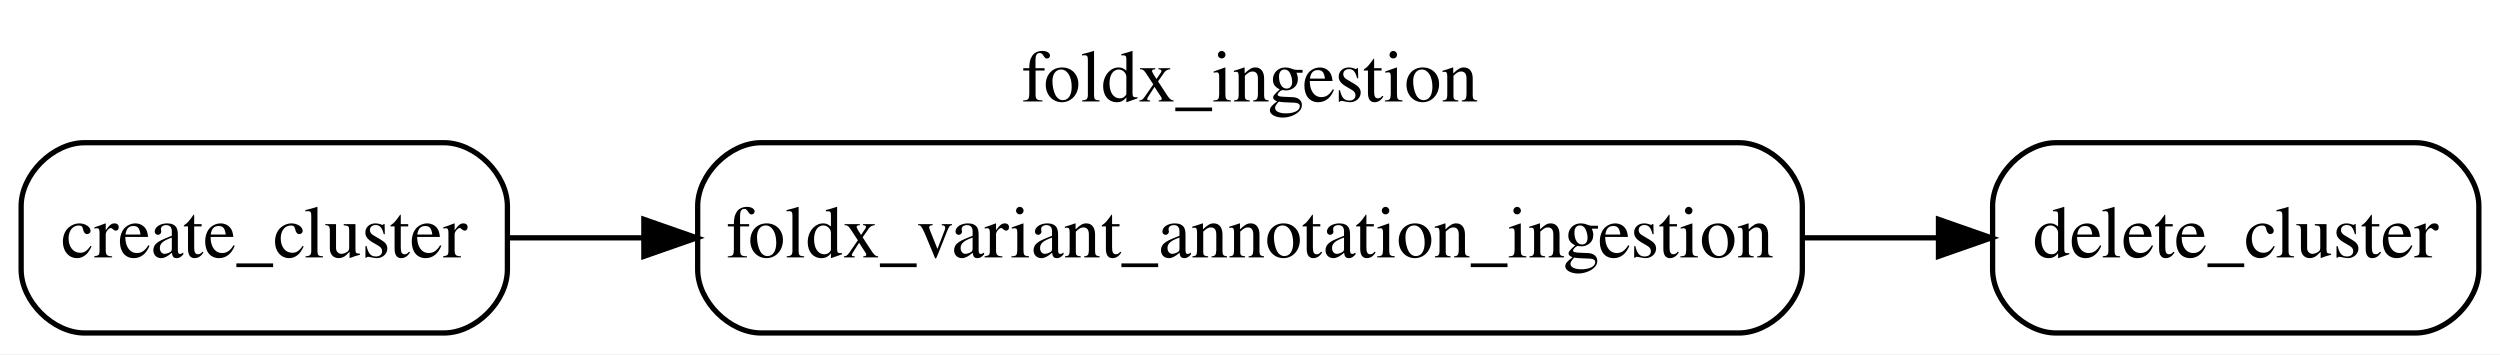
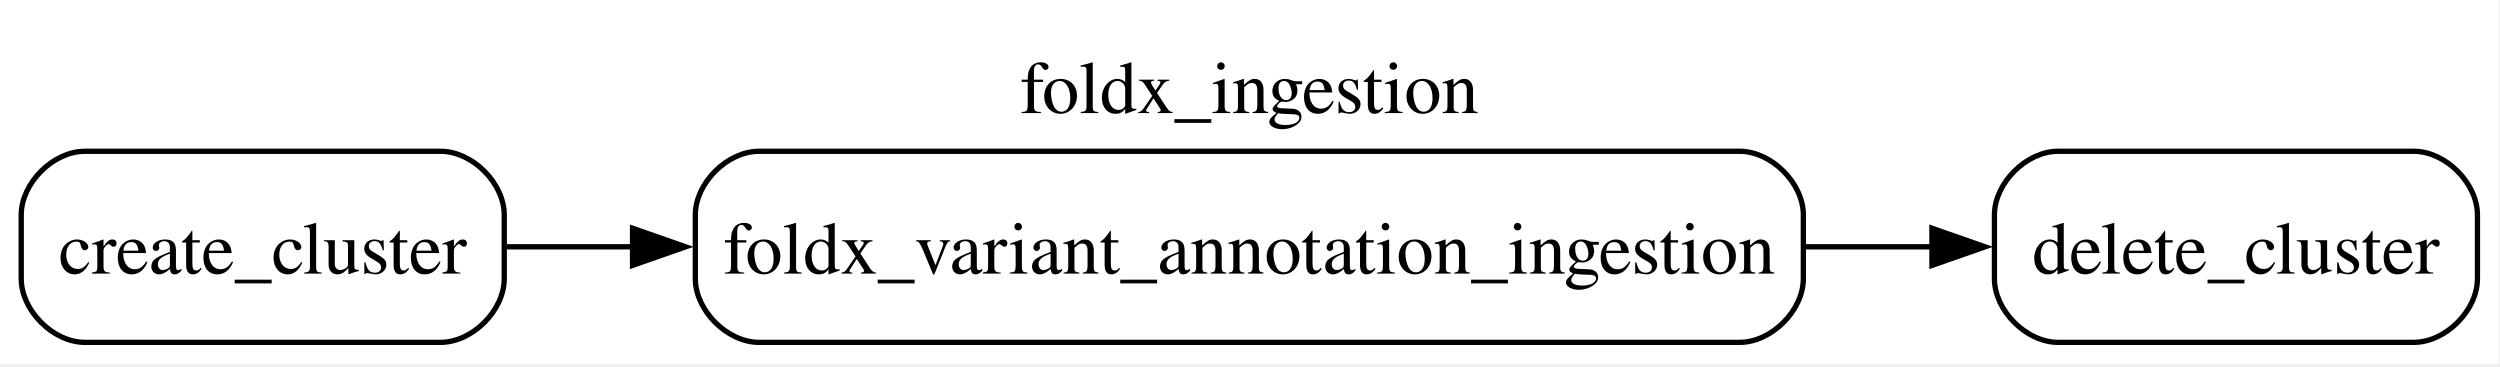
- <svg xmlns="http://www.w3.org/2000/svg" width="473pt" height="67pt" viewBox="0.00 0.00 473.00 67.00">
-   <g id="graph0" class="graph" transform="scale(1 1) rotate(0) translate(4 63)">
-     <polygon fill="white" stroke="transparent" points="-4,4 -4,-63 469,-63 469,4 -4,4" />
-     <text text-anchor="middle" x="232.5" y="-43.8" font-family="Times,serif" font-size="14.00">foldx_ingestion</text>
+ <svg xmlns="http://www.w3.org/2000/svg" width="471pt" height="69pt" viewBox="0.00 0.00 471.00 69.00">
+   <g id="graph0" class="graph" transform="scale(1 1) rotate(0) translate(4 64.5)">
+     <polygon fill="white" stroke="none" points="-4,4 -4,-64.5 466.75,-64.5 466.75,4 -4,4" />
+     <text xml:space="preserve" text-anchor="middle" x="231.38" y="-43.2" font-family="Times,serif" font-size="14.00">foldx_ingestion</text>
    <g id="node1" class="node">
-       <path fill="#ffffff" stroke="#000000" d="M80,-36C80,-36 12,-36 12,-36 6,-36 0,-30 0,-24 0,-24 0,-12 0,-12 0,-6 6,0 12,0 12,0 80,0 80,0 86,0 92,-6 92,-12 92,-12 92,-24 92,-24 92,-30 86,-36 80,-36" />
-       <text text-anchor="middle" x="46" y="-14.3" font-family="Times,serif" font-size="14.00">create_cluster</text>
+       <path fill="#ffffff" stroke="#000000" d="M79,-36C79,-36 12,-36 12,-36 6,-36 0,-30 0,-24 0,-24 0,-12 0,-12 0,-6 6,0 12,0 12,0 79,0 79,0 85,0 91,-6 91,-12 91,-12 91,-24 91,-24 91,-30 85,-36 79,-36" />
+       <text xml:space="preserve" text-anchor="middle" x="45.5" y="-12.95" font-family="Times,serif" font-size="14.00">create_cluster</text>
    </g>
    <g id="node3" class="node">
-       <path fill="#ffffff" stroke="#000000" d="M325,-36C325,-36 140,-36 140,-36 134,-36 128,-30 128,-24 128,-24 128,-12 128,-12 128,-6 134,0 140,0 140,0 325,0 325,0 331,0 337,-6 337,-12 337,-12 337,-24 337,-24 337,-30 331,-36 325,-36" />
-       <text text-anchor="middle" x="232.5" y="-14.3" font-family="Times,serif" font-size="14.00">foldx_variant_annotation_ingestion</text>
+       <path fill="#ffffff" stroke="#000000" d="M323.75,-36C323.75,-36 139,-36 139,-36 133,-36 127,-30 127,-24 127,-24 127,-12 127,-12 127,-6 133,0 139,0 139,0 323.75,0 323.75,0 329.75,0 335.75,-6 335.75,-12 335.75,-12 335.75,-24 335.75,-24 335.75,-30 329.75,-36 323.75,-36" />
+       <text xml:space="preserve" text-anchor="middle" x="231.38" y="-12.95" font-family="Times,serif" font-size="14.00">foldx_variant_annotation_ingestion</text>
    </g>
    <g id="edge1" class="edge">
-       <path fill="none" stroke="black" d="M92.13,-18C100.12,-18 108.74,-18 117.66,-18" />
-       <polygon fill="black" stroke="black" points="117.82,-21.5 127.82,-18 117.82,-14.5 117.82,-21.5" />
+       <path fill="none" stroke="black" d="M91.48,-18C98.94,-18 106.96,-18 115.24,-18" />
+       <polygon fill="black" stroke="black" points="115.17,-21.5 125.17,-18 115.17,-14.5 115.17,-21.5" />
    </g>
    <g id="node2" class="node">
-       <path fill="#ffffff" stroke="#000000" d="M453,-36C453,-36 385,-36 385,-36 379,-36 373,-30 373,-24 373,-24 373,-12 373,-12 373,-6 379,0 385,0 385,0 453,0 453,0 459,0 465,-6 465,-12 465,-12 465,-24 465,-24 465,-30 459,-36 453,-36" />
-       <text text-anchor="middle" x="419" y="-14.3" font-family="Times,serif" font-size="14.00">delete_cluster</text>
+       <path fill="#ffffff" stroke="#000000" d="M450.75,-36C450.75,-36 383.75,-36 383.75,-36 377.75,-36 371.75,-30 371.75,-24 371.75,-24 371.75,-12 371.75,-12 371.75,-6 377.75,0 383.75,0 383.75,0 450.75,0 450.75,0 456.75,0 462.75,-6 462.75,-12 462.75,-12 462.75,-24 462.75,-24 462.75,-30 456.75,-36 450.75,-36" />
+       <text xml:space="preserve" text-anchor="middle" x="417.25" y="-12.95" font-family="Times,serif" font-size="14.00">delete_cluster</text>
    </g>
    <g id="edge2" class="edge">
-       <path fill="none" stroke="black" d="M337.08,-18C345.85,-18 354.49,-18 362.67,-18" />
-       <polygon fill="black" stroke="black" points="362.76,-21.5 372.76,-18 362.76,-14.5 362.76,-21.5" />
+       <path fill="none" stroke="black" d="M336.13,-18C344.36,-18 352.45,-18 360.15,-18" />
+       <polygon fill="black" stroke="black" points="359.98,-21.5 369.98,-18 359.98,-14.5 359.98,-21.5" />
    </g>
  </g>
</svg>
